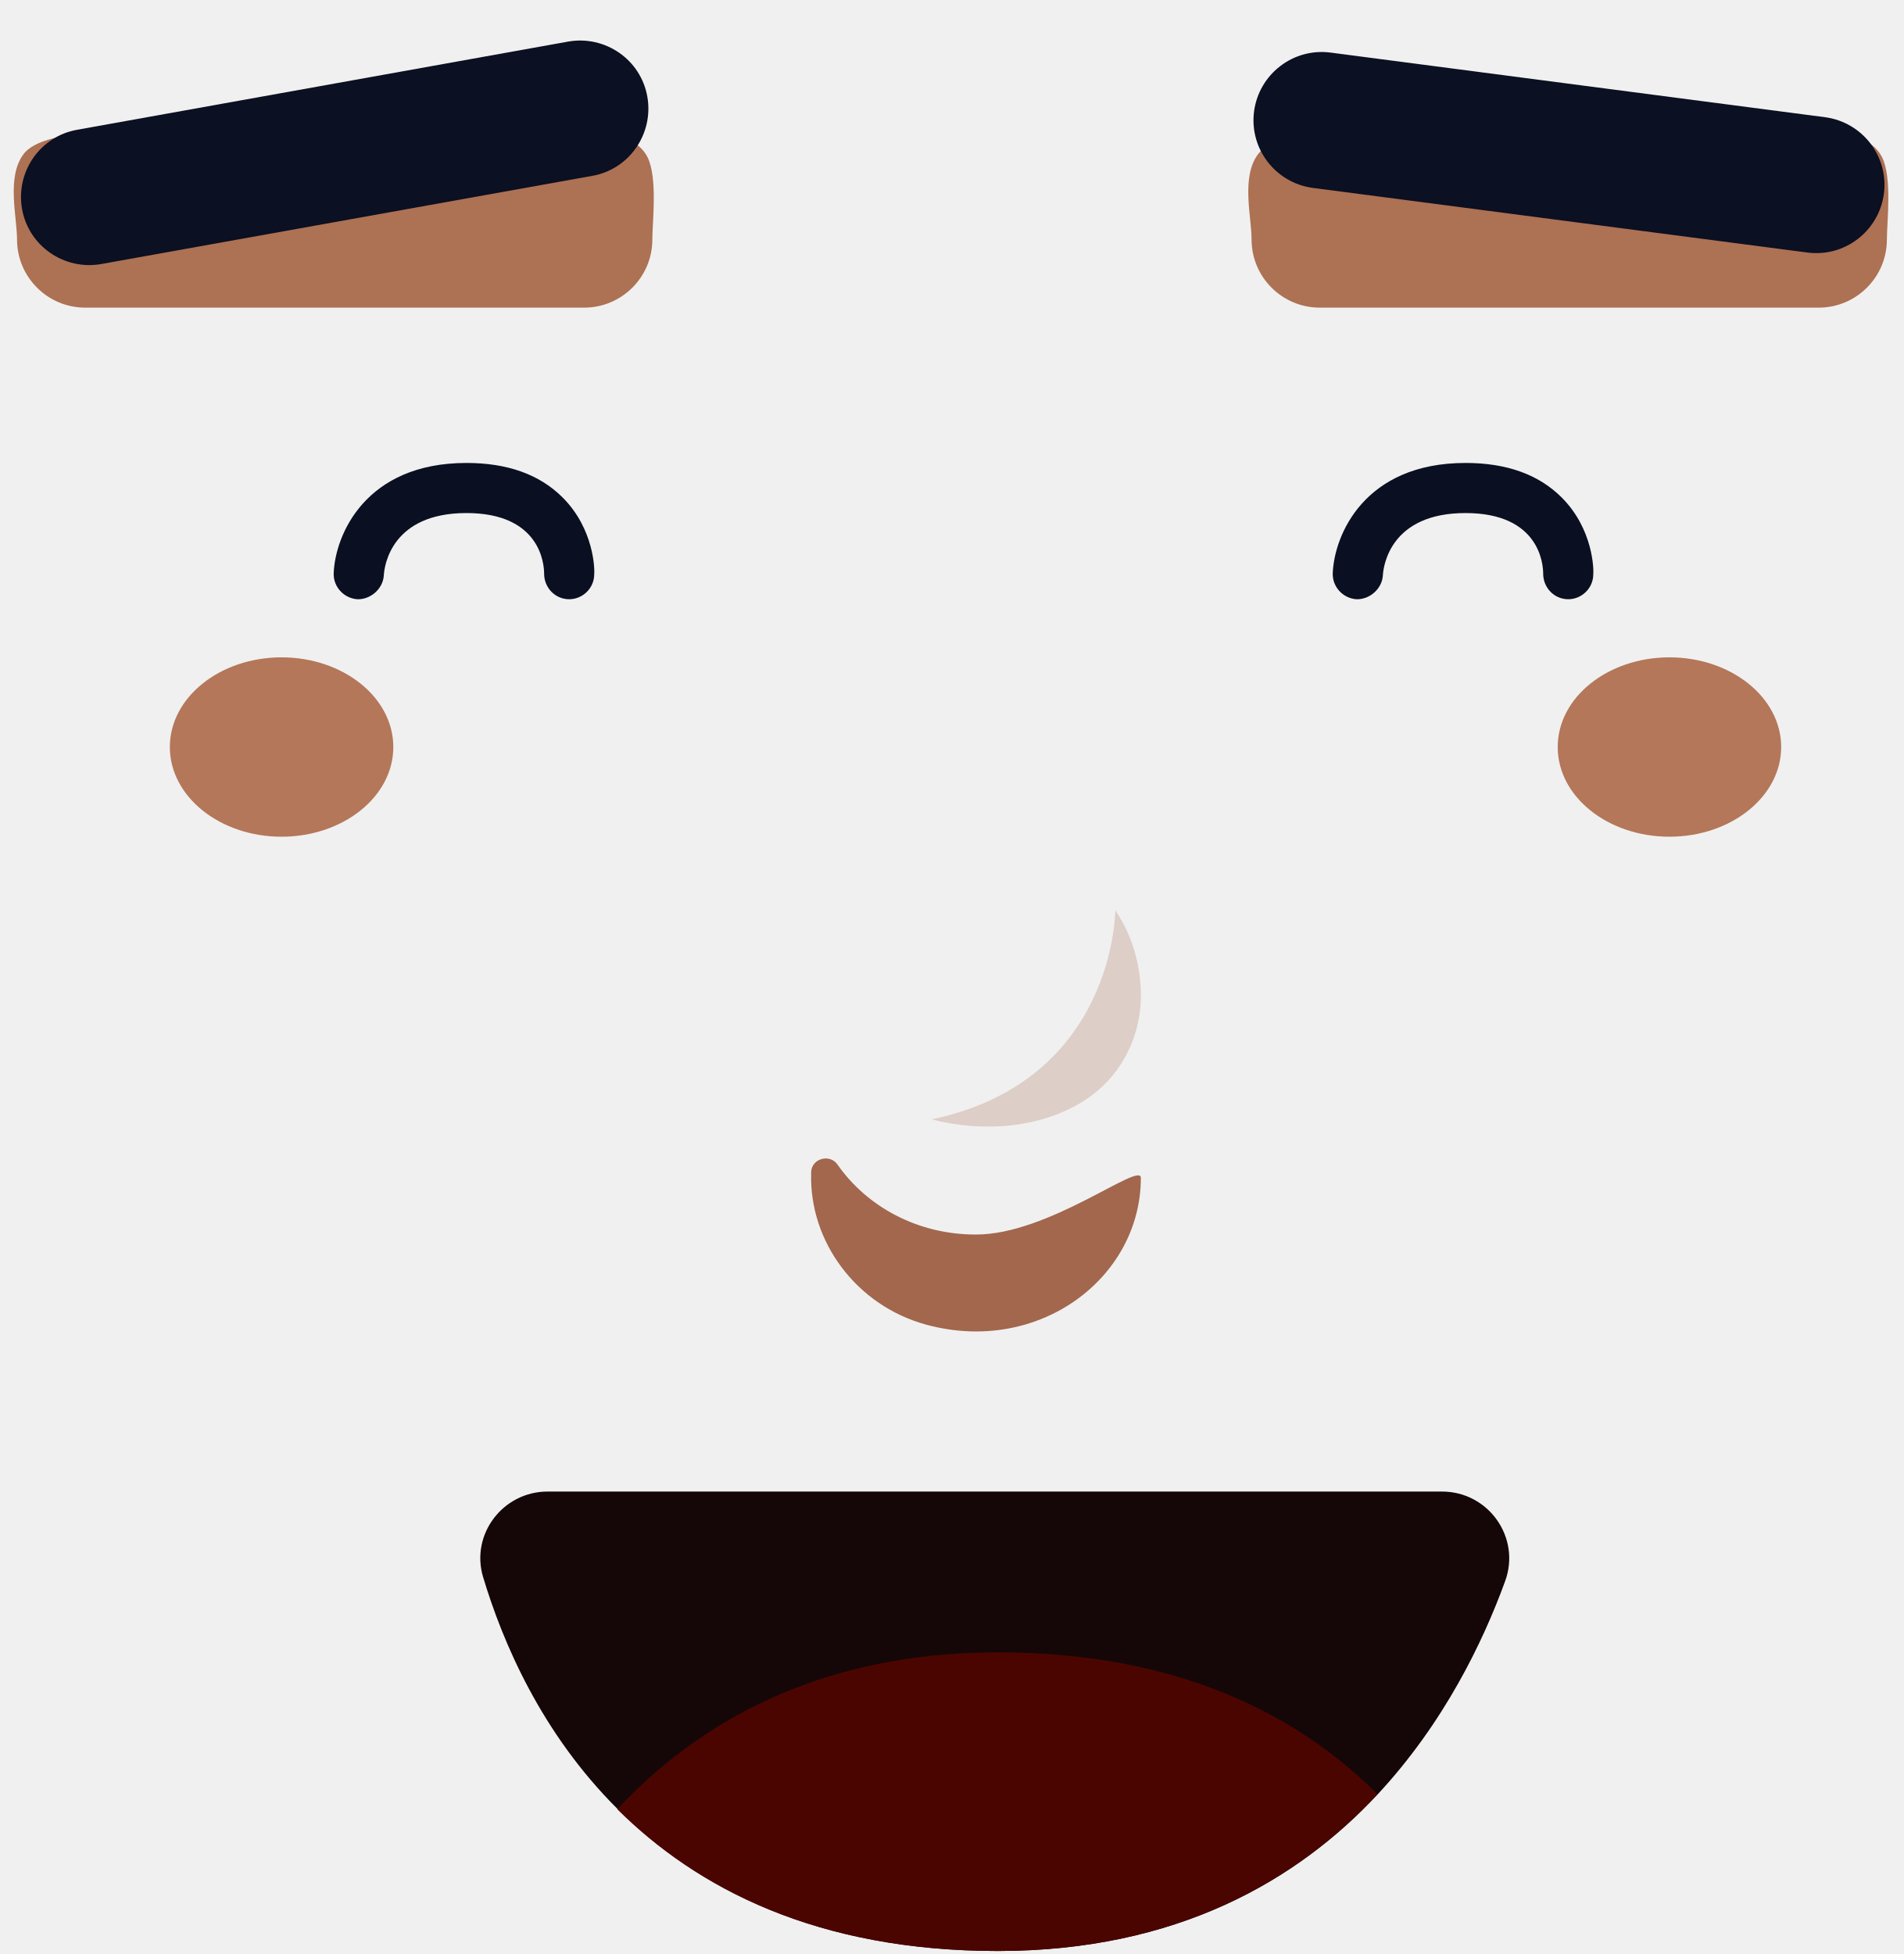
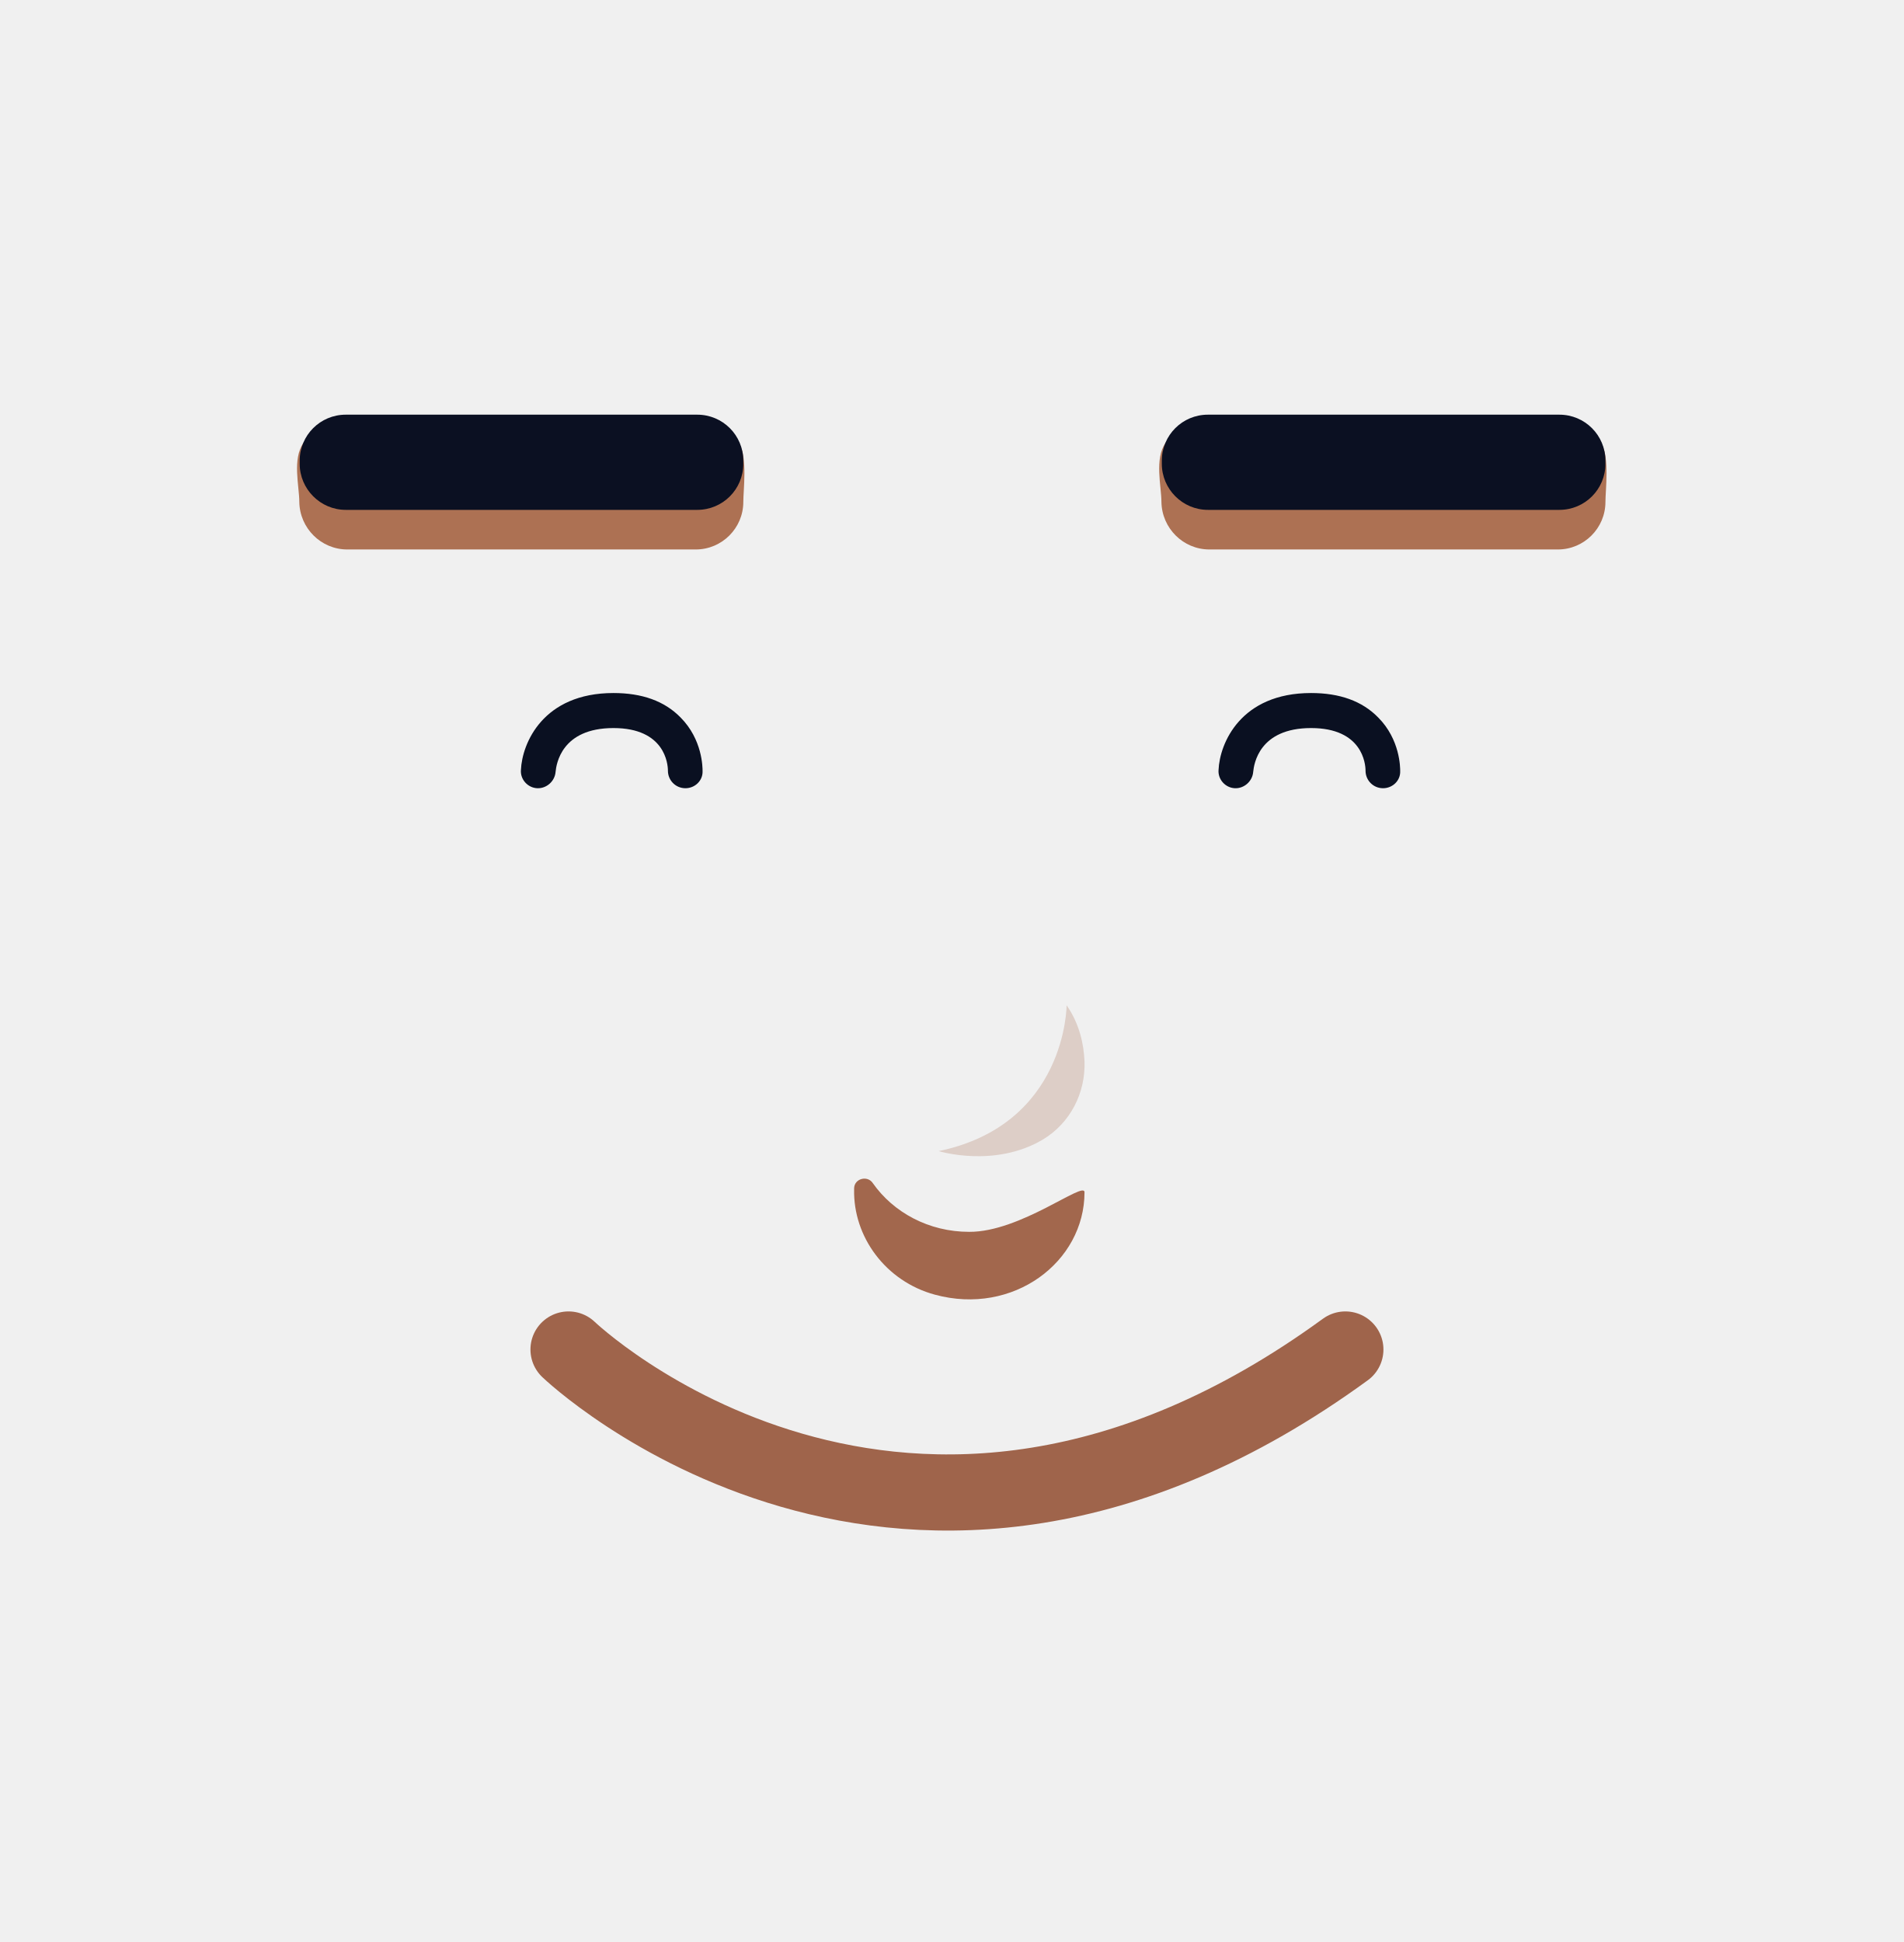
- <svg xmlns="http://www.w3.org/2000/svg" width="38" height="39" viewBox="0 0 38 39" fill="none">
-   <g clip-path="url(#clip0_225_3907)">
-     <path d="M31.3 11.96C31.02 11.96 30.8 11.73 30.8 11.45C30.8 11.25 30.72 10.24 29.25 10.24C27.76 10.24 27.61 11.28 27.6 11.49C27.58 11.76 27.33 11.97 27.07 11.96C26.8 11.94 26.59 11.71 26.6 11.44C26.63 10.68 27.23 9.24 29.25 9.24C30.07 9.24 30.71 9.47 31.17 9.93C31.8 10.56 31.81 11.37 31.8 11.46C31.8 11.74 31.57 11.96 31.3 11.96Z" fill="#0A1021" />
-     <path d="M11.36 11.96C11.08 11.96 10.86 11.73 10.86 11.45C10.86 11.25 10.78 10.24 9.31 10.24C7.82 10.24 7.67 11.28 7.66 11.49C7.64 11.76 7.39 11.97 7.13 11.96C6.86 11.94 6.65 11.71 6.66 11.44C6.69 10.68 7.29 9.24 9.31 9.24C10.13 9.24 10.77 9.47 11.23 9.93C11.86 10.56 11.87 11.37 11.86 11.46C11.86 11.74 11.63 11.96 11.36 11.96Z" fill="#0A1021" />
-     <path d="M1.7 6.14H11.66C12.41 6.14 13.02 5.53 13.02 4.78C13.02 4.43 13.13 3.54 12.92 3.13C12.67 2.66 12.06 2.68 11.66 2.68H1.7C1.39 2.68 0.68 2.77 0.46 3.09C0.13 3.55 0.34 4.33 0.34 4.78C0.34 5.53 0.95 6.14 1.7 6.14Z" fill="#AD7153" />
-     <path d="M2.02 5.27L11.82 3.51C12.56 3.38 13.05 2.67 12.92 1.93C12.79 1.19 12.08 0.7 11.34 0.83L1.54 2.59C0.8 2.72 0.31 3.43 0.44 4.17C0.57 4.91 1.28 5.4 2.02 5.27Z" fill="#0B1022" />
-     <path d="M26.34 6.14H36.3C37.05 6.14 37.66 5.53 37.66 4.78C37.66 4.43 37.77 3.54 37.56 3.13C37.31 2.66 36.7 2.68 36.3 2.68H26.34C26.03 2.68 25.32 2.77 25.1 3.09C24.77 3.55 24.98 4.33 24.98 4.78C24.98 5.53 25.59 6.14 26.34 6.14Z" fill="#AD7153" />
-     <path d="M26.2 3.75L36.07 5.04C36.82 5.14 37.5 4.61 37.6 3.87C37.7 3.12 37.17 2.44 36.43 2.34L26.56 1.05C25.81 0.95 25.13 1.48 25.03 2.22C24.93 2.97 25.46 3.65 26.2 3.75Z" fill="#0B1022" />
-     <path d="M22.77 23.51C22.77 25.5 20.74 27.05 18.49 26.44C17.09 26.06 16.15 24.78 16.19 23.42C16.19 23.41 16.19 23.4 16.19 23.39C16.2 23.12 16.57 23.02 16.72 23.25C17.31 24.09 18.32 24.64 19.47 24.64C20.93 24.65 22.77 23.17 22.77 23.51Z" fill="#A2674D" />
-     <path opacity="0.25" d="M22.26 18.17C22.26 18.17 22.26 21.57 18.6 22.34C18.6 22.34 20.19 22.83 21.57 22.01C22.36 21.54 22.8 20.69 22.77 19.77C22.75 19.27 22.62 18.7 22.26 18.17Z" fill="#A2674D" />
-     <path d="M28.78 29.77C29.71 29.77 30.36 30.69 30.04 31.56C29.6 32.77 28.82 34.39 27.5 35.81C25.9 37.53 23.49 38.94 19.92 38.94C16.31 38.94 13.92 37.69 12.33 36.11C10.8 34.59 10.03 32.77 9.64 31.47C9.39 30.62 10.04 29.77 10.93 29.77H28.78Z" fill="#150707" />
-     <path d="M27.49 35.81C25.89 37.53 23.48 38.94 19.91 38.94C16.3 38.94 13.91 37.69 12.32 36.11C13.93 34.39 16.34 32.98 19.91 32.98C23.52 32.98 25.91 34.23 27.49 35.81Z" fill="#4B0501" />
-     <path d="M5.62 16.7C6.851 16.7 7.85 15.899 7.85 14.91C7.85 13.921 6.851 13.12 5.62 13.12C4.388 13.12 3.39 13.921 3.39 14.91C3.39 15.899 4.388 16.7 5.62 16.7Z" fill="#B47759" />
-     <path d="M33.32 16.7C34.551 16.7 35.55 15.899 35.55 14.91C35.55 13.921 34.551 13.12 33.32 13.12C32.088 13.12 31.09 13.921 31.09 14.91C31.09 15.899 32.088 16.7 33.32 16.7Z" fill="#B47759" />
+ <svg xmlns="http://www.w3.org/2000/svg" width="50" height="51" viewBox="0 0 50 51" fill="none">
+   <g clip-path="url(#clip0_329_532)">
+     <path d="M36.32 20.7C36.06 20.7 35.86 20.49 35.86 20.24C35.86 20.06 35.78 19.12 34.43 19.12C33.06 19.12 32.93 20.07 32.91 20.27C32.89 20.52 32.67 20.71 32.43 20.7C32.18 20.69 31.98 20.47 32 20.22C32.03 19.52 32.58 18.2 34.43 18.2C35.18 18.2 35.77 18.41 36.19 18.84C36.77 19.42 36.77 20.16 36.77 20.25C36.78 20.5 36.57 20.7 36.32 20.7Z" fill="#0A1021" />
+     <path d="M18 20.7C17.74 20.7 17.54 20.49 17.54 20.24C17.54 20.06 17.46 19.12 16.11 19.12C14.74 19.12 14.61 20.07 14.59 20.27C14.57 20.52 14.35 20.71 14.11 20.7C13.86 20.69 13.66 20.47 13.68 20.22C13.71 19.52 14.26 18.2 16.11 18.2C16.86 18.2 17.45 18.41 17.87 18.84C18.45 19.42 18.45 20.16 18.45 20.25C18.46 20.5 18.25 20.7 18 20.7Z" fill="#0A1021" />
+     <path d="M14.93 35.44C14.93 35.44 23.74 43.89 35.33 35.44" stroke="#9F644B" stroke-width="2" stroke-miterlimit="10" stroke-linecap="round" />
+     <path d="M9.12 14.43H18.27C18.96 14.43 19.52 13.87 19.52 13.18C19.52 12.86 19.63 12.04 19.42 11.66C19.19 11.23 18.63 11.25 18.26 11.25H9.11C8.83 11.25 8.18 11.34 7.97 11.63C7.67 12.05 7.86 12.77 7.86 13.18C7.87 13.87 8.43 14.43 9.12 14.43Z" fill="#AD7153" />
+     <path d="M9.08 13.39H18.31C18.98 13.39 19.52 12.85 19.52 12.18V12.1C19.52 11.43 18.98 10.89 18.31 10.89H9.08C8.41 10.89 7.87 11.43 7.87 12.1V12.18C7.87 12.84 8.41 13.39 9.08 13.39Z" fill="#0B1022" />
+     <path d="M31.76 14.43H40.91C41.6 14.43 42.16 13.87 42.16 13.18C42.16 12.86 42.27 12.04 42.06 11.66C41.83 11.23 41.27 11.25 40.9 11.25H31.75C31.47 11.25 30.82 11.34 30.61 11.63C30.31 12.05 30.5 12.77 30.5 13.18C30.51 13.87 31.07 14.43 31.76 14.43Z" fill="#AD7153" />
+     <path d="M31.72 13.39H40.95C41.62 13.39 42.16 12.85 42.16 12.18V12.1C42.16 11.43 41.62 10.89 40.95 10.89H31.72C31.05 10.89 30.51 11.43 30.51 12.1V12.18C30.51 12.84 31.05 13.39 31.72 13.39Z" fill="#0B1022" />
+     <path d="M28.48 31.31C28.48 33.14 26.61 34.56 24.55 34C23.26 33.65 22.4 32.48 22.43 31.23C22.43 31.22 22.43 31.21 22.43 31.2C22.44 30.95 22.78 30.86 22.92 31.07C23.46 31.84 24.39 32.35 25.45 32.35C26.8 32.36 28.48 31 28.48 31.31Z" fill="#A2674D" />
+     <path opacity="0.25" d="M28.01 26.4C28.01 26.4 28.01 29.53 24.65 30.23C24.65 30.23 26.11 30.68 27.38 29.93C28.1 29.5 28.51 28.71 28.48 27.87C28.46 27.42 28.35 26.89 28.01 26.4Z" fill="#A2674D" />
  </g>
  <defs>
-     <clipPath id="clip0_225_3907">
-       <rect width="37.42" height="38.14" fill="white" transform="translate(0.27002 0.799927)" />
+     <clipPath id="clip0_329_532">
+       <rect width="50" height="50" fill="white" transform="translate(0 0.0400391)" />
    </clipPath>
  </defs>
</svg>
